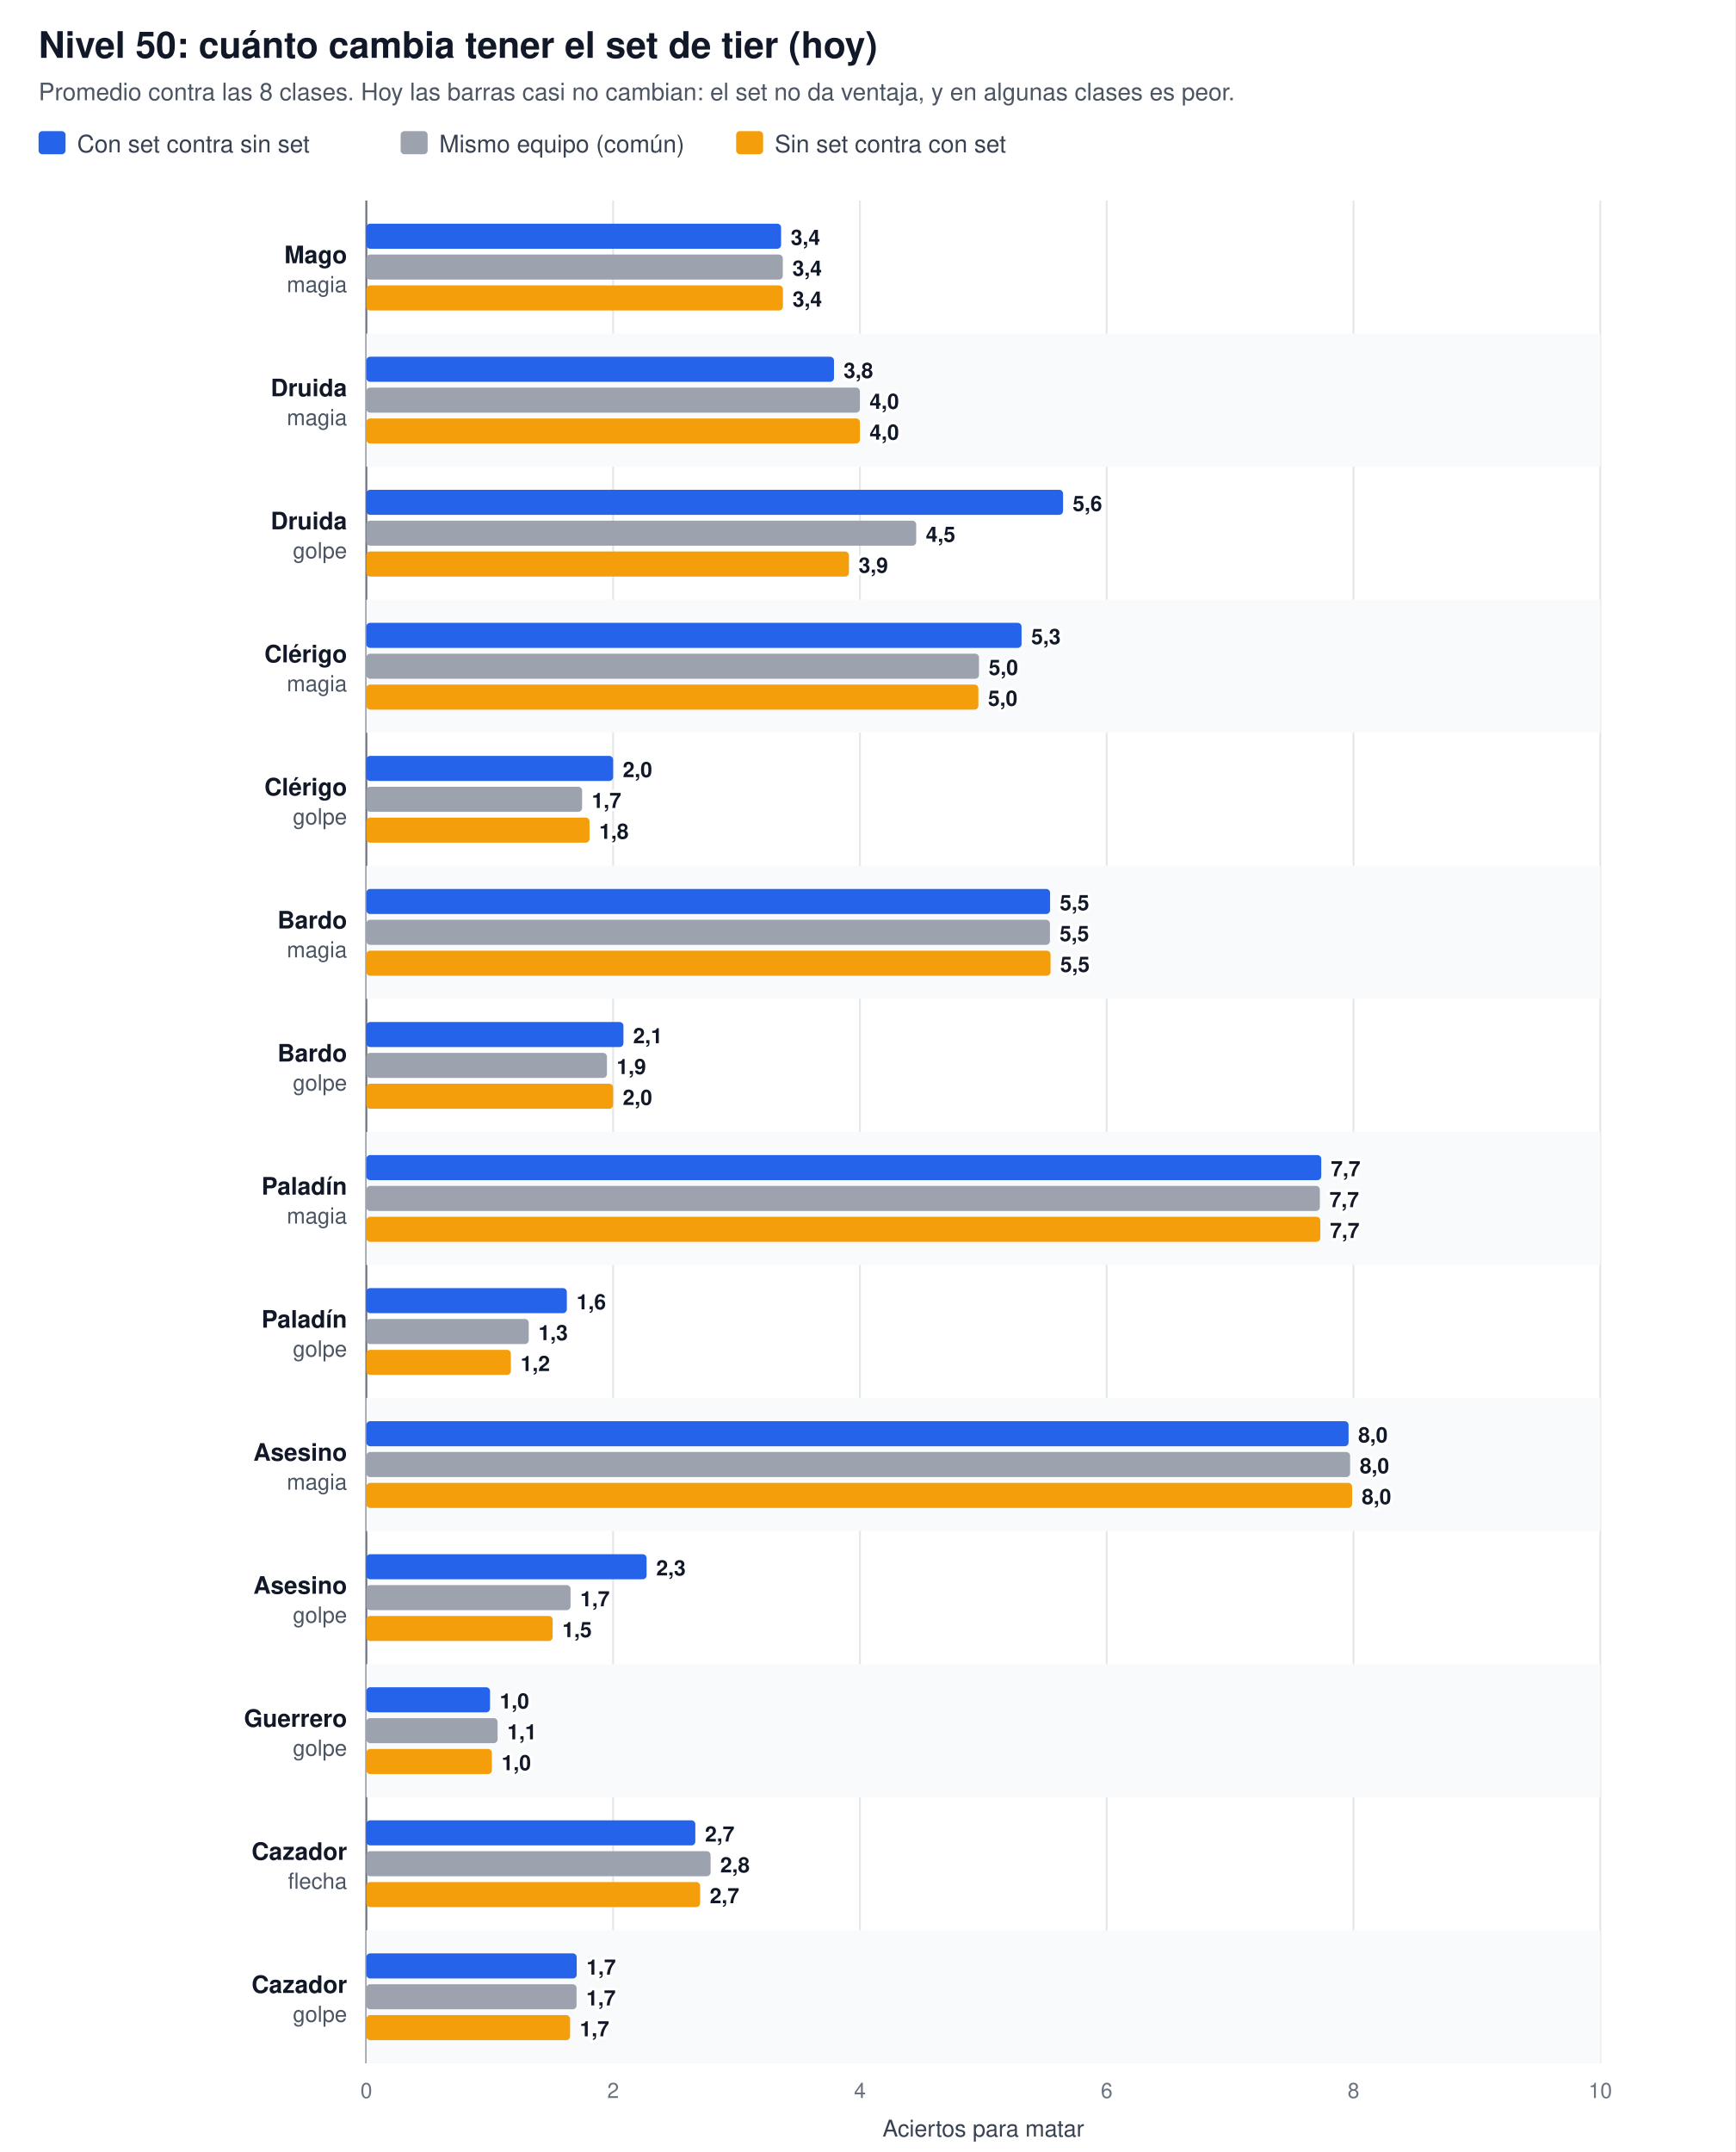
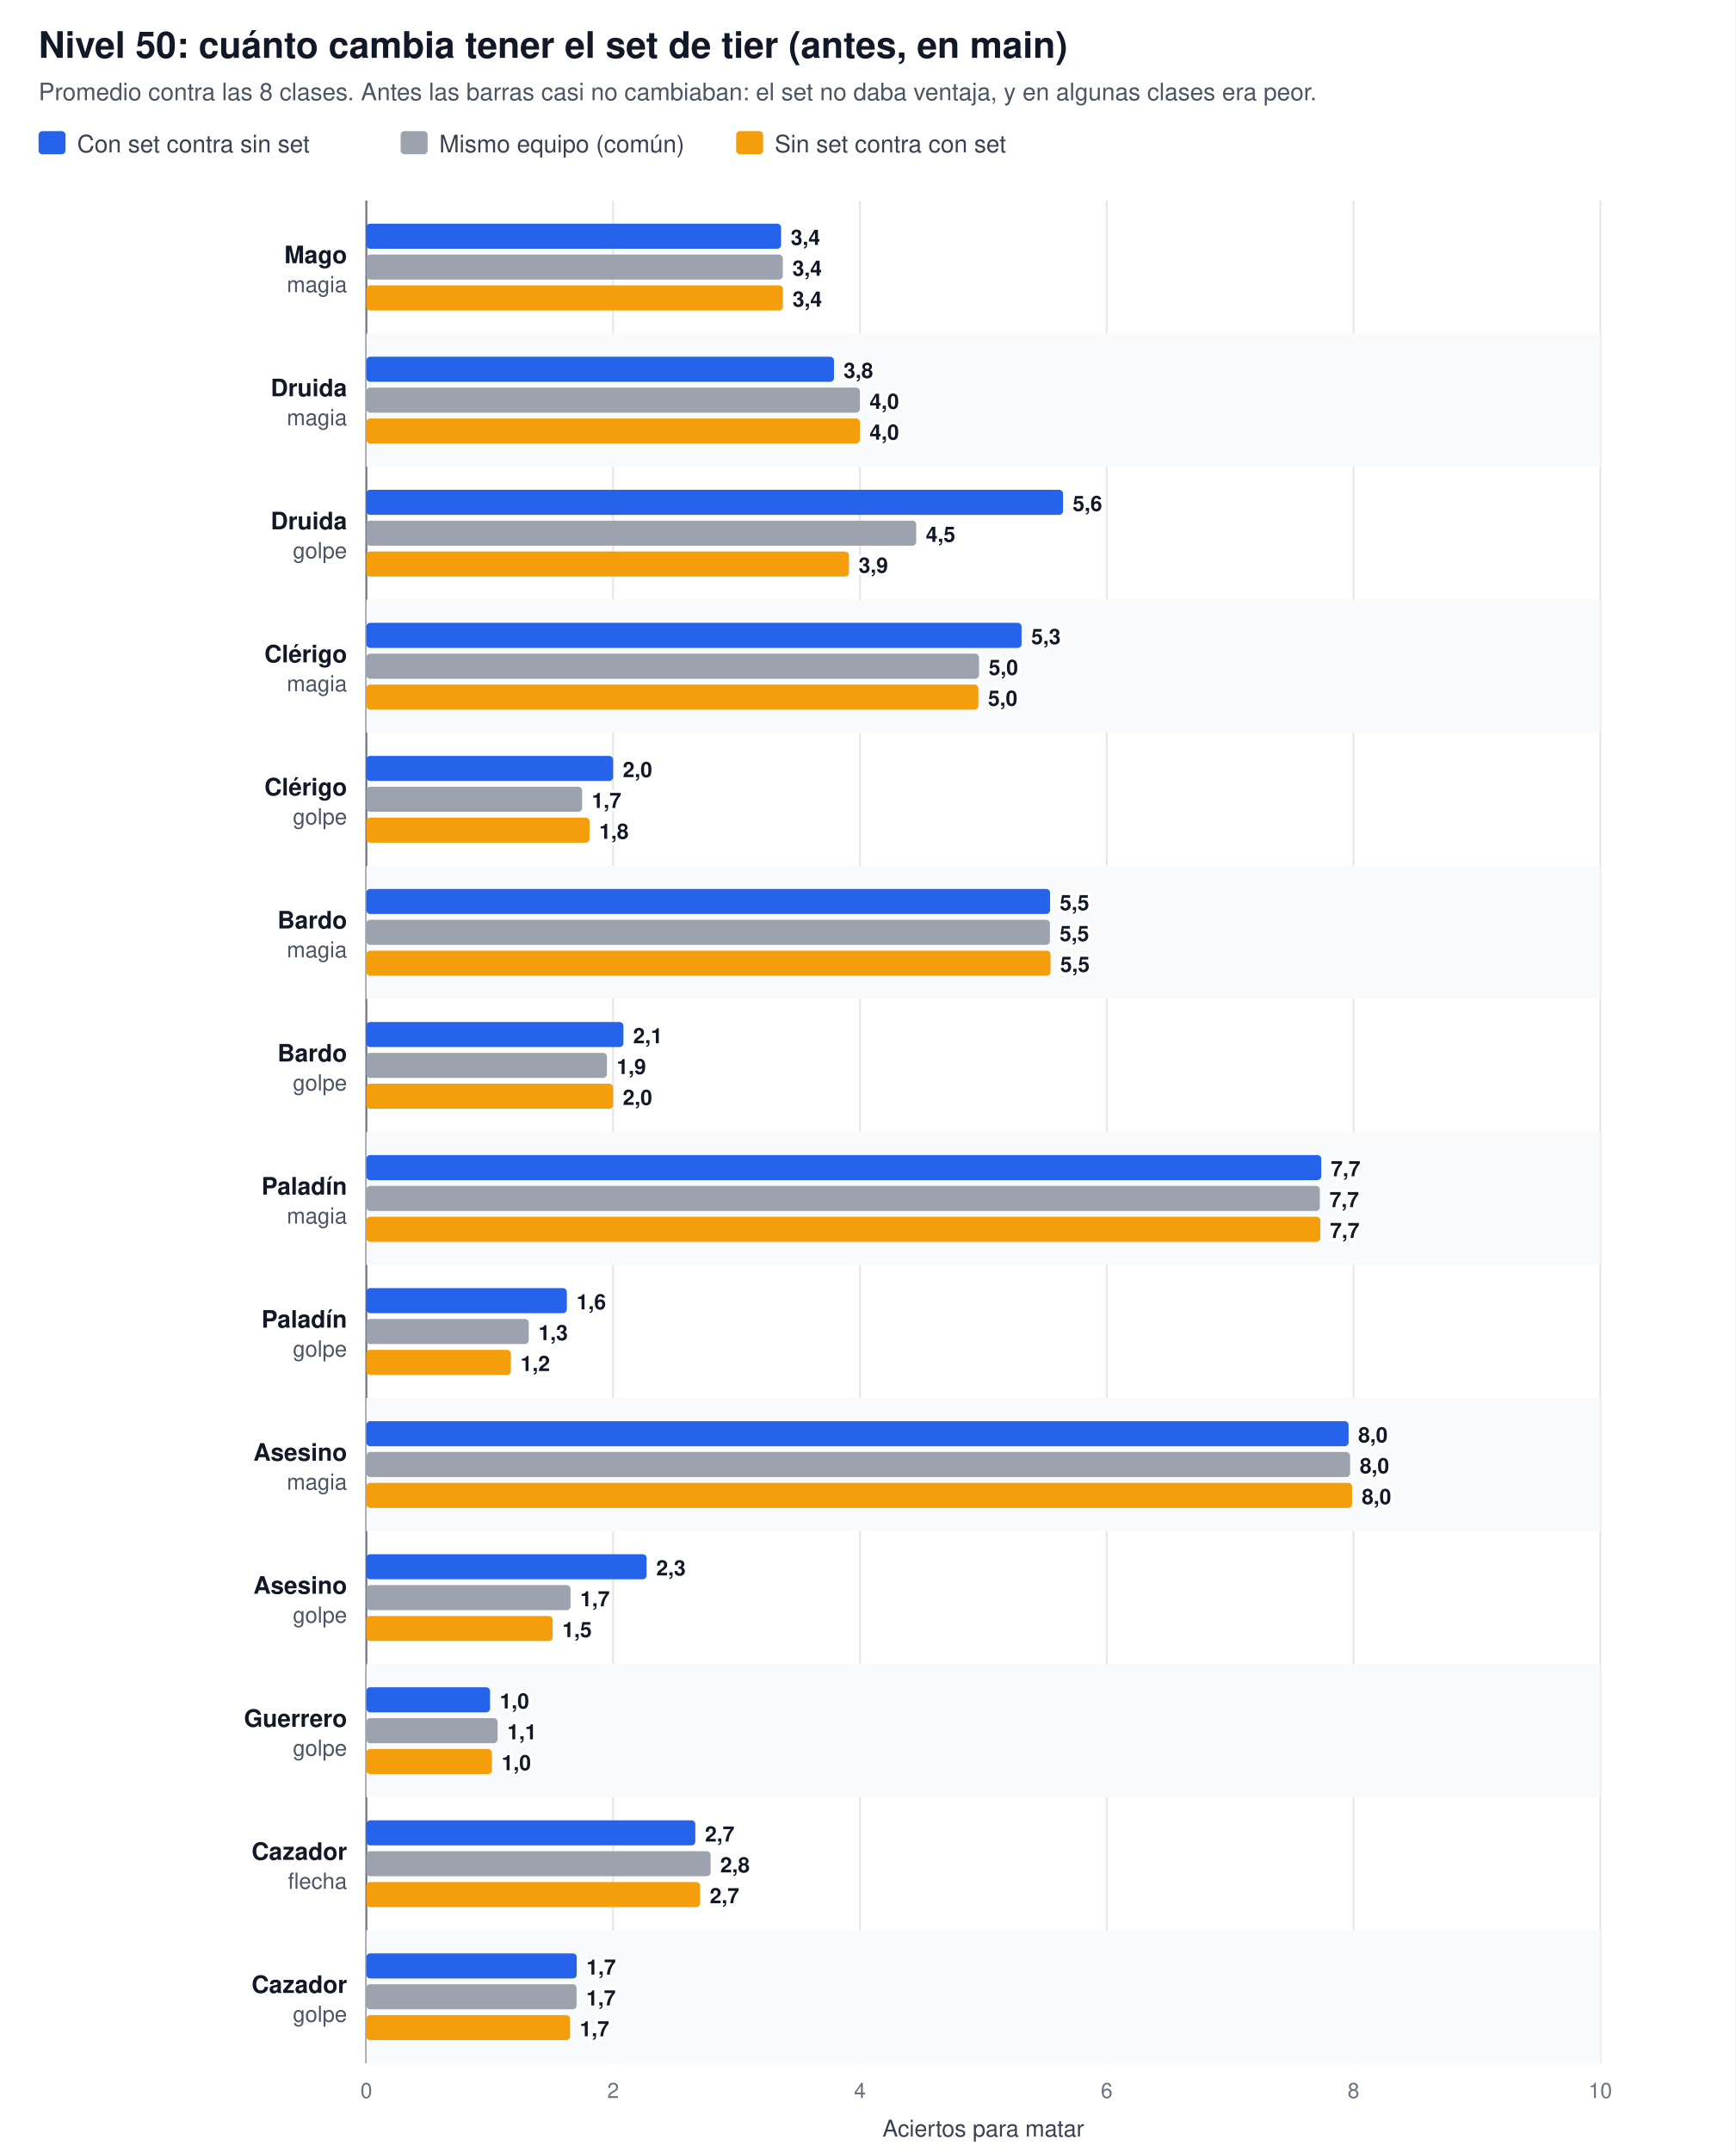
<svg xmlns="http://www.w3.org/2000/svg" width="900" height="1116" viewBox="0 0 900 1116" font-family="Helvetica, Arial, sans-serif">
  <rect width="100%" height="100%" fill="#ffffff" />
-   <text x="20" y="30" font-size="19" font-weight="700" fill="#111827">Nivel 50: cuánto cambia tener el set de tier (hoy)</text>
-   <text x="20" y="52" font-size="12.5" fill="#4b5563">Promedio contra las 8 clases. Hoy las barras casi no cambian: el set no da ventaja, y en algunas clases es peor.</text>
+   <text x="20" y="30" font-size="19" font-weight="700" fill="#111827">Nivel 50: cuánto cambia tener el set de tier (antes, en main)</text>
+   <text x="20" y="52" font-size="12.5" fill="#4b5563">Promedio contra las 8 clases. Antes las barras casi no cambiaban: el set no daba ventaja, y en algunas clases era peor.</text>
  <rect x="20" y="68" width="14" height="12" fill="#2563eb" rx="2" />
  <text x="40" y="79" font-size="12.5" fill="#374151">Con set contra sin set</text>
  <rect x="207.8" y="68" width="14" height="12" fill="#9ca3af" rx="2" />
  <text x="227.8" y="79" font-size="12.5" fill="#374151">Mismo equipo (común)</text>
  <rect x="381.8" y="68" width="14" height="12" fill="#f59e0b" rx="2" />
  <text x="401.8" y="79" font-size="12.5" fill="#374151">Sin set contra con set</text>
  <line x1="190" y1="104" x2="190" y2="1070" stroke="#6b7280" stroke-width="1" />
  <text x="190" y="1088" font-size="11" text-anchor="middle" fill="#6b7280">0</text>
  <line x1="318" y1="104" x2="318" y2="1070" stroke="#e5e7eb" stroke-width="1" />
  <text x="318" y="1088" font-size="11" text-anchor="middle" fill="#6b7280">2</text>
  <line x1="446" y1="104" x2="446" y2="1070" stroke="#e5e7eb" stroke-width="1" />
  <text x="446" y="1088" font-size="11" text-anchor="middle" fill="#6b7280">4</text>
  <line x1="574" y1="104" x2="574" y2="1070" stroke="#e5e7eb" stroke-width="1" />
  <text x="574" y="1088" font-size="11" text-anchor="middle" fill="#6b7280">6</text>
  <line x1="702" y1="104" x2="702" y2="1070" stroke="#e5e7eb" stroke-width="1" />
  <text x="702" y="1088" font-size="11" text-anchor="middle" fill="#6b7280">8</text>
  <line x1="830" y1="104" x2="830" y2="1070" stroke="#e5e7eb" stroke-width="1" />
  <text x="830" y="1088" font-size="11" text-anchor="middle" fill="#6b7280">10</text>
  <text x="510" y="1108" font-size="12" text-anchor="middle" fill="#374151">Aciertos para matar</text>
  <text x="180" y="136.5" font-size="12.5" font-weight="600" text-anchor="end" fill="#111827">Mago</text>
  <text x="180" y="151.5" font-size="11.5" text-anchor="end" fill="#4b5563">magia</text>
  <rect x="190" y="116" width="215.12" height="13" fill="#2563eb" rx="2" />
  <rect x="190" y="132" width="216" height="13" fill="#9ca3af" rx="2" />
  <rect x="190" y="148" width="216.08" height="13" fill="#f59e0b" rx="2" />
  <text x="410.12" y="127" font-size="11" font-weight="600" fill="#111827" paint-order="stroke" stroke="#ffffff" stroke-width="3" stroke-linejoin="round">3,4</text>
  <text x="411" y="143" font-size="11" font-weight="600" fill="#111827" paint-order="stroke" stroke="#ffffff" stroke-width="3" stroke-linejoin="round">3,4</text>
  <text x="411.08" y="159" font-size="11" font-weight="600" fill="#111827" paint-order="stroke" stroke="#ffffff" stroke-width="3" stroke-linejoin="round">3,4</text>
  <rect x="190" y="173" width="640" height="69" fill="#f9fafb" />
  <text x="180" y="205.5" font-size="12.5" font-weight="600" text-anchor="end" fill="#111827">Druida</text>
  <text x="180" y="220.5" font-size="11.5" text-anchor="end" fill="#4b5563">magia</text>
  <rect x="190" y="185" width="242.56" height="13" fill="#2563eb" rx="2" />
  <rect x="190" y="201" width="256" height="13" fill="#9ca3af" rx="2" />
  <rect x="190" y="217" width="256" height="13" fill="#f59e0b" rx="2" />
  <text x="437.56" y="196" font-size="11" font-weight="600" fill="#111827" paint-order="stroke" stroke="#ffffff" stroke-width="3" stroke-linejoin="round">3,8</text>
  <text x="451" y="212" font-size="11" font-weight="600" fill="#111827" paint-order="stroke" stroke="#ffffff" stroke-width="3" stroke-linejoin="round">4,0</text>
  <text x="451" y="228" font-size="11" font-weight="600" fill="#111827" paint-order="stroke" stroke="#ffffff" stroke-width="3" stroke-linejoin="round">4,0</text>
  <text x="180" y="274.5" font-size="12.5" font-weight="600" text-anchor="end" fill="#111827">Druida</text>
  <text x="180" y="289.5" font-size="11.5" text-anchor="end" fill="#4b5563">golpe</text>
  <rect x="190" y="254" width="361.36" height="13" fill="#2563eb" rx="2" />
  <rect x="190" y="270" width="285.2" height="13" fill="#9ca3af" rx="2" />
  <rect x="190" y="286" width="250.32" height="13" fill="#f59e0b" rx="2" />
  <text x="556.36" y="265" font-size="11" font-weight="600" fill="#111827" paint-order="stroke" stroke="#ffffff" stroke-width="3" stroke-linejoin="round">5,6</text>
  <text x="480.2" y="281" font-size="11" font-weight="600" fill="#111827" paint-order="stroke" stroke="#ffffff" stroke-width="3" stroke-linejoin="round">4,5</text>
  <text x="445.32" y="297" font-size="11" font-weight="600" fill="#111827" paint-order="stroke" stroke="#ffffff" stroke-width="3" stroke-linejoin="round">3,9</text>
  <rect x="190" y="311" width="640" height="69" fill="#f9fafb" />
  <text x="180" y="343.5" font-size="12.5" font-weight="600" text-anchor="end" fill="#111827">Clérigo</text>
  <text x="180" y="358.5" font-size="11.5" text-anchor="end" fill="#4b5563">magia</text>
  <rect x="190" y="323" width="339.84" height="13" fill="#2563eb" rx="2" />
  <rect x="190" y="339" width="317.76" height="13" fill="#9ca3af" rx="2" />
  <rect x="190" y="355" width="317.44" height="13" fill="#f59e0b" rx="2" />
  <text x="534.84" y="334" font-size="11" font-weight="600" fill="#111827" paint-order="stroke" stroke="#ffffff" stroke-width="3" stroke-linejoin="round">5,3</text>
  <text x="512.76" y="350" font-size="11" font-weight="600" fill="#111827" paint-order="stroke" stroke="#ffffff" stroke-width="3" stroke-linejoin="round">5,0</text>
  <text x="512.44" y="366" font-size="11" font-weight="600" fill="#111827" paint-order="stroke" stroke="#ffffff" stroke-width="3" stroke-linejoin="round">5,0</text>
  <text x="180" y="412.5" font-size="12.5" font-weight="600" text-anchor="end" fill="#111827">Clérigo</text>
  <text x="180" y="427.5" font-size="11.5" text-anchor="end" fill="#4b5563">golpe</text>
  <rect x="190" y="392" width="128" height="13" fill="#2563eb" rx="2" />
  <rect x="190" y="408" width="111.92" height="13" fill="#9ca3af" rx="2" />
  <rect x="190" y="424" width="115.76" height="13" fill="#f59e0b" rx="2" />
  <text x="323" y="403" font-size="11" font-weight="600" fill="#111827" paint-order="stroke" stroke="#ffffff" stroke-width="3" stroke-linejoin="round">2,0</text>
  <text x="306.92" y="419" font-size="11" font-weight="600" fill="#111827" paint-order="stroke" stroke="#ffffff" stroke-width="3" stroke-linejoin="round">1,7</text>
  <text x="310.76" y="435" font-size="11" font-weight="600" fill="#111827" paint-order="stroke" stroke="#ffffff" stroke-width="3" stroke-linejoin="round">1,8</text>
  <rect x="190" y="449" width="640" height="69" fill="#f9fafb" />
  <text x="180" y="481.5" font-size="12.5" font-weight="600" text-anchor="end" fill="#111827">Bardo</text>
  <text x="180" y="496.5" font-size="11.5" text-anchor="end" fill="#4b5563">magia</text>
  <rect x="190" y="461" width="354.64" height="13" fill="#2563eb" rx="2" />
  <rect x="190" y="477" width="354.56" height="13" fill="#9ca3af" rx="2" />
  <rect x="190" y="493" width="354.88" height="13" fill="#f59e0b" rx="2" />
  <text x="549.64" y="472" font-size="11" font-weight="600" fill="#111827" paint-order="stroke" stroke="#ffffff" stroke-width="3" stroke-linejoin="round">5,5</text>
  <text x="549.56" y="488" font-size="11" font-weight="600" fill="#111827" paint-order="stroke" stroke="#ffffff" stroke-width="3" stroke-linejoin="round">5,5</text>
  <text x="549.88" y="504" font-size="11" font-weight="600" fill="#111827" paint-order="stroke" stroke="#ffffff" stroke-width="3" stroke-linejoin="round">5,5</text>
  <text x="180" y="550.5" font-size="12.5" font-weight="600" text-anchor="end" fill="#111827">Bardo</text>
  <text x="180" y="565.5" font-size="11.5" text-anchor="end" fill="#4b5563">golpe</text>
  <rect x="190" y="530" width="133.36" height="13" fill="#2563eb" rx="2" />
  <rect x="190" y="546" width="124.8" height="13" fill="#9ca3af" rx="2" />
  <rect x="190" y="562" width="128" height="13" fill="#f59e0b" rx="2" />
  <text x="328.36" y="541" font-size="11" font-weight="600" fill="#111827" paint-order="stroke" stroke="#ffffff" stroke-width="3" stroke-linejoin="round">2,1</text>
  <text x="319.8" y="557" font-size="11" font-weight="600" fill="#111827" paint-order="stroke" stroke="#ffffff" stroke-width="3" stroke-linejoin="round">1,9</text>
  <text x="323" y="573" font-size="11" font-weight="600" fill="#111827" paint-order="stroke" stroke="#ffffff" stroke-width="3" stroke-linejoin="round">2,0</text>
  <rect x="190" y="587" width="640" height="69" fill="#f9fafb" />
  <text x="180" y="619.5" font-size="12.5" font-weight="600" text-anchor="end" fill="#111827">Paladín</text>
  <text x="180" y="634.5" font-size="11.5" text-anchor="end" fill="#4b5563">magia</text>
  <rect x="190" y="599" width="495.28" height="13" fill="#2563eb" rx="2" />
  <rect x="190" y="615" width="494.56" height="13" fill="#9ca3af" rx="2" />
  <rect x="190" y="631" width="494.8" height="13" fill="#f59e0b" rx="2" />
  <text x="690.28" y="610" font-size="11" font-weight="600" fill="#111827" paint-order="stroke" stroke="#ffffff" stroke-width="3" stroke-linejoin="round">7,7</text>
  <text x="689.56" y="626" font-size="11" font-weight="600" fill="#111827" paint-order="stroke" stroke="#ffffff" stroke-width="3" stroke-linejoin="round">7,7</text>
  <text x="689.8" y="642" font-size="11" font-weight="600" fill="#111827" paint-order="stroke" stroke="#ffffff" stroke-width="3" stroke-linejoin="round">7,7</text>
  <text x="180" y="688.5" font-size="12.5" font-weight="600" text-anchor="end" fill="#111827">Paladín</text>
  <text x="180" y="703.5" font-size="11.5" text-anchor="end" fill="#4b5563">golpe</text>
  <rect x="190" y="668" width="104" height="13" fill="#2563eb" rx="2" />
  <rect x="190" y="684" width="84.24" height="13" fill="#9ca3af" rx="2" />
  <rect x="190" y="700" width="74.96" height="13" fill="#f59e0b" rx="2" />
  <text x="299" y="679" font-size="11" font-weight="600" fill="#111827" paint-order="stroke" stroke="#ffffff" stroke-width="3" stroke-linejoin="round">1,6</text>
  <text x="279.24" y="695" font-size="11" font-weight="600" fill="#111827" paint-order="stroke" stroke="#ffffff" stroke-width="3" stroke-linejoin="round">1,3</text>
  <text x="269.96" y="711" font-size="11" font-weight="600" fill="#111827" paint-order="stroke" stroke="#ffffff" stroke-width="3" stroke-linejoin="round">1,2</text>
  <rect x="190" y="725" width="640" height="69" fill="#f9fafb" />
  <text x="180" y="757.5" font-size="12.5" font-weight="600" text-anchor="end" fill="#111827">Asesino</text>
  <text x="180" y="772.5" font-size="11.5" text-anchor="end" fill="#4b5563">magia</text>
  <rect x="190" y="737" width="509.44" height="13" fill="#2563eb" rx="2" />
  <rect x="190" y="753" width="510.24" height="13" fill="#9ca3af" rx="2" />
  <rect x="190" y="769" width="511.28" height="13" fill="#f59e0b" rx="2" />
  <text x="704.44" y="748" font-size="11" font-weight="600" fill="#111827" paint-order="stroke" stroke="#ffffff" stroke-width="3" stroke-linejoin="round">8,0</text>
  <text x="705.24" y="764" font-size="11" font-weight="600" fill="#111827" paint-order="stroke" stroke="#ffffff" stroke-width="3" stroke-linejoin="round">8,0</text>
  <text x="706.28" y="780" font-size="11" font-weight="600" fill="#111827" paint-order="stroke" stroke="#ffffff" stroke-width="3" stroke-linejoin="round">8,0</text>
  <text x="180" y="826.5" font-size="12.5" font-weight="600" text-anchor="end" fill="#111827">Asesino</text>
  <text x="180" y="841.5" font-size="11.5" text-anchor="end" fill="#4b5563">golpe</text>
  <rect x="190" y="806" width="145.36" height="13" fill="#2563eb" rx="2" />
  <rect x="190" y="822" width="105.92" height="13" fill="#9ca3af" rx="2" />
  <rect x="190" y="838" width="96.64" height="13" fill="#f59e0b" rx="2" />
  <text x="340.36" y="817" font-size="11" font-weight="600" fill="#111827" paint-order="stroke" stroke="#ffffff" stroke-width="3" stroke-linejoin="round">2,3</text>
  <text x="300.92" y="833" font-size="11" font-weight="600" fill="#111827" paint-order="stroke" stroke="#ffffff" stroke-width="3" stroke-linejoin="round">1,7</text>
  <text x="291.64" y="849" font-size="11" font-weight="600" fill="#111827" paint-order="stroke" stroke="#ffffff" stroke-width="3" stroke-linejoin="round">1,5</text>
  <rect x="190" y="863" width="640" height="69" fill="#f9fafb" />
  <text x="180" y="895.5" font-size="12.5" font-weight="600" text-anchor="end" fill="#111827">Guerrero</text>
  <text x="180" y="910.5" font-size="11.5" text-anchor="end" fill="#4b5563">golpe</text>
  <rect x="190" y="875" width="64.16" height="13" fill="#2563eb" rx="2" />
  <rect x="190" y="891" width="68.08" height="13" fill="#9ca3af" rx="2" />
  <rect x="190" y="907" width="65.12" height="13" fill="#f59e0b" rx="2" />
  <text x="259.16" y="886" font-size="11" font-weight="600" fill="#111827" paint-order="stroke" stroke="#ffffff" stroke-width="3" stroke-linejoin="round">1,0</text>
  <text x="263.08" y="902" font-size="11" font-weight="600" fill="#111827" paint-order="stroke" stroke="#ffffff" stroke-width="3" stroke-linejoin="round">1,1</text>
  <text x="260.12" y="918" font-size="11" font-weight="600" fill="#111827" paint-order="stroke" stroke="#ffffff" stroke-width="3" stroke-linejoin="round">1,0</text>
  <text x="180" y="964.5" font-size="12.5" font-weight="600" text-anchor="end" fill="#111827">Cazador</text>
  <text x="180" y="979.5" font-size="11.5" text-anchor="end" fill="#4b5563">flecha</text>
  <rect x="190" y="944" width="170.64" height="13" fill="#2563eb" rx="2" />
  <rect x="190" y="960" width="178.56" height="13" fill="#9ca3af" rx="2" />
  <rect x="190" y="976" width="173.12" height="13" fill="#f59e0b" rx="2" />
  <text x="365.64" y="955" font-size="11" font-weight="600" fill="#111827" paint-order="stroke" stroke="#ffffff" stroke-width="3" stroke-linejoin="round">2,7</text>
  <text x="373.56" y="971" font-size="11" font-weight="600" fill="#111827" paint-order="stroke" stroke="#ffffff" stroke-width="3" stroke-linejoin="round">2,8</text>
  <text x="368.12" y="987" font-size="11" font-weight="600" fill="#111827" paint-order="stroke" stroke="#ffffff" stroke-width="3" stroke-linejoin="round">2,7</text>
  <rect x="190" y="1001" width="640" height="69" fill="#f9fafb" />
  <text x="180" y="1033.5" font-size="12.5" font-weight="600" text-anchor="end" fill="#111827">Cazador</text>
  <text x="180" y="1048.5" font-size="11.5" text-anchor="end" fill="#4b5563">golpe</text>
  <rect x="190" y="1013" width="109.12" height="13" fill="#2563eb" rx="2" />
  <rect x="190" y="1029" width="109.04" height="13" fill="#9ca3af" rx="2" />
  <rect x="190" y="1045" width="105.68" height="13" fill="#f59e0b" rx="2" />
  <text x="304.12" y="1024" font-size="11" font-weight="600" fill="#111827" paint-order="stroke" stroke="#ffffff" stroke-width="3" stroke-linejoin="round">1,7</text>
  <text x="304.04" y="1040" font-size="11" font-weight="600" fill="#111827" paint-order="stroke" stroke="#ffffff" stroke-width="3" stroke-linejoin="round">1,7</text>
  <text x="300.68" y="1056" font-size="11" font-weight="600" fill="#111827" paint-order="stroke" stroke="#ffffff" stroke-width="3" stroke-linejoin="round">1,7</text>
</svg>
